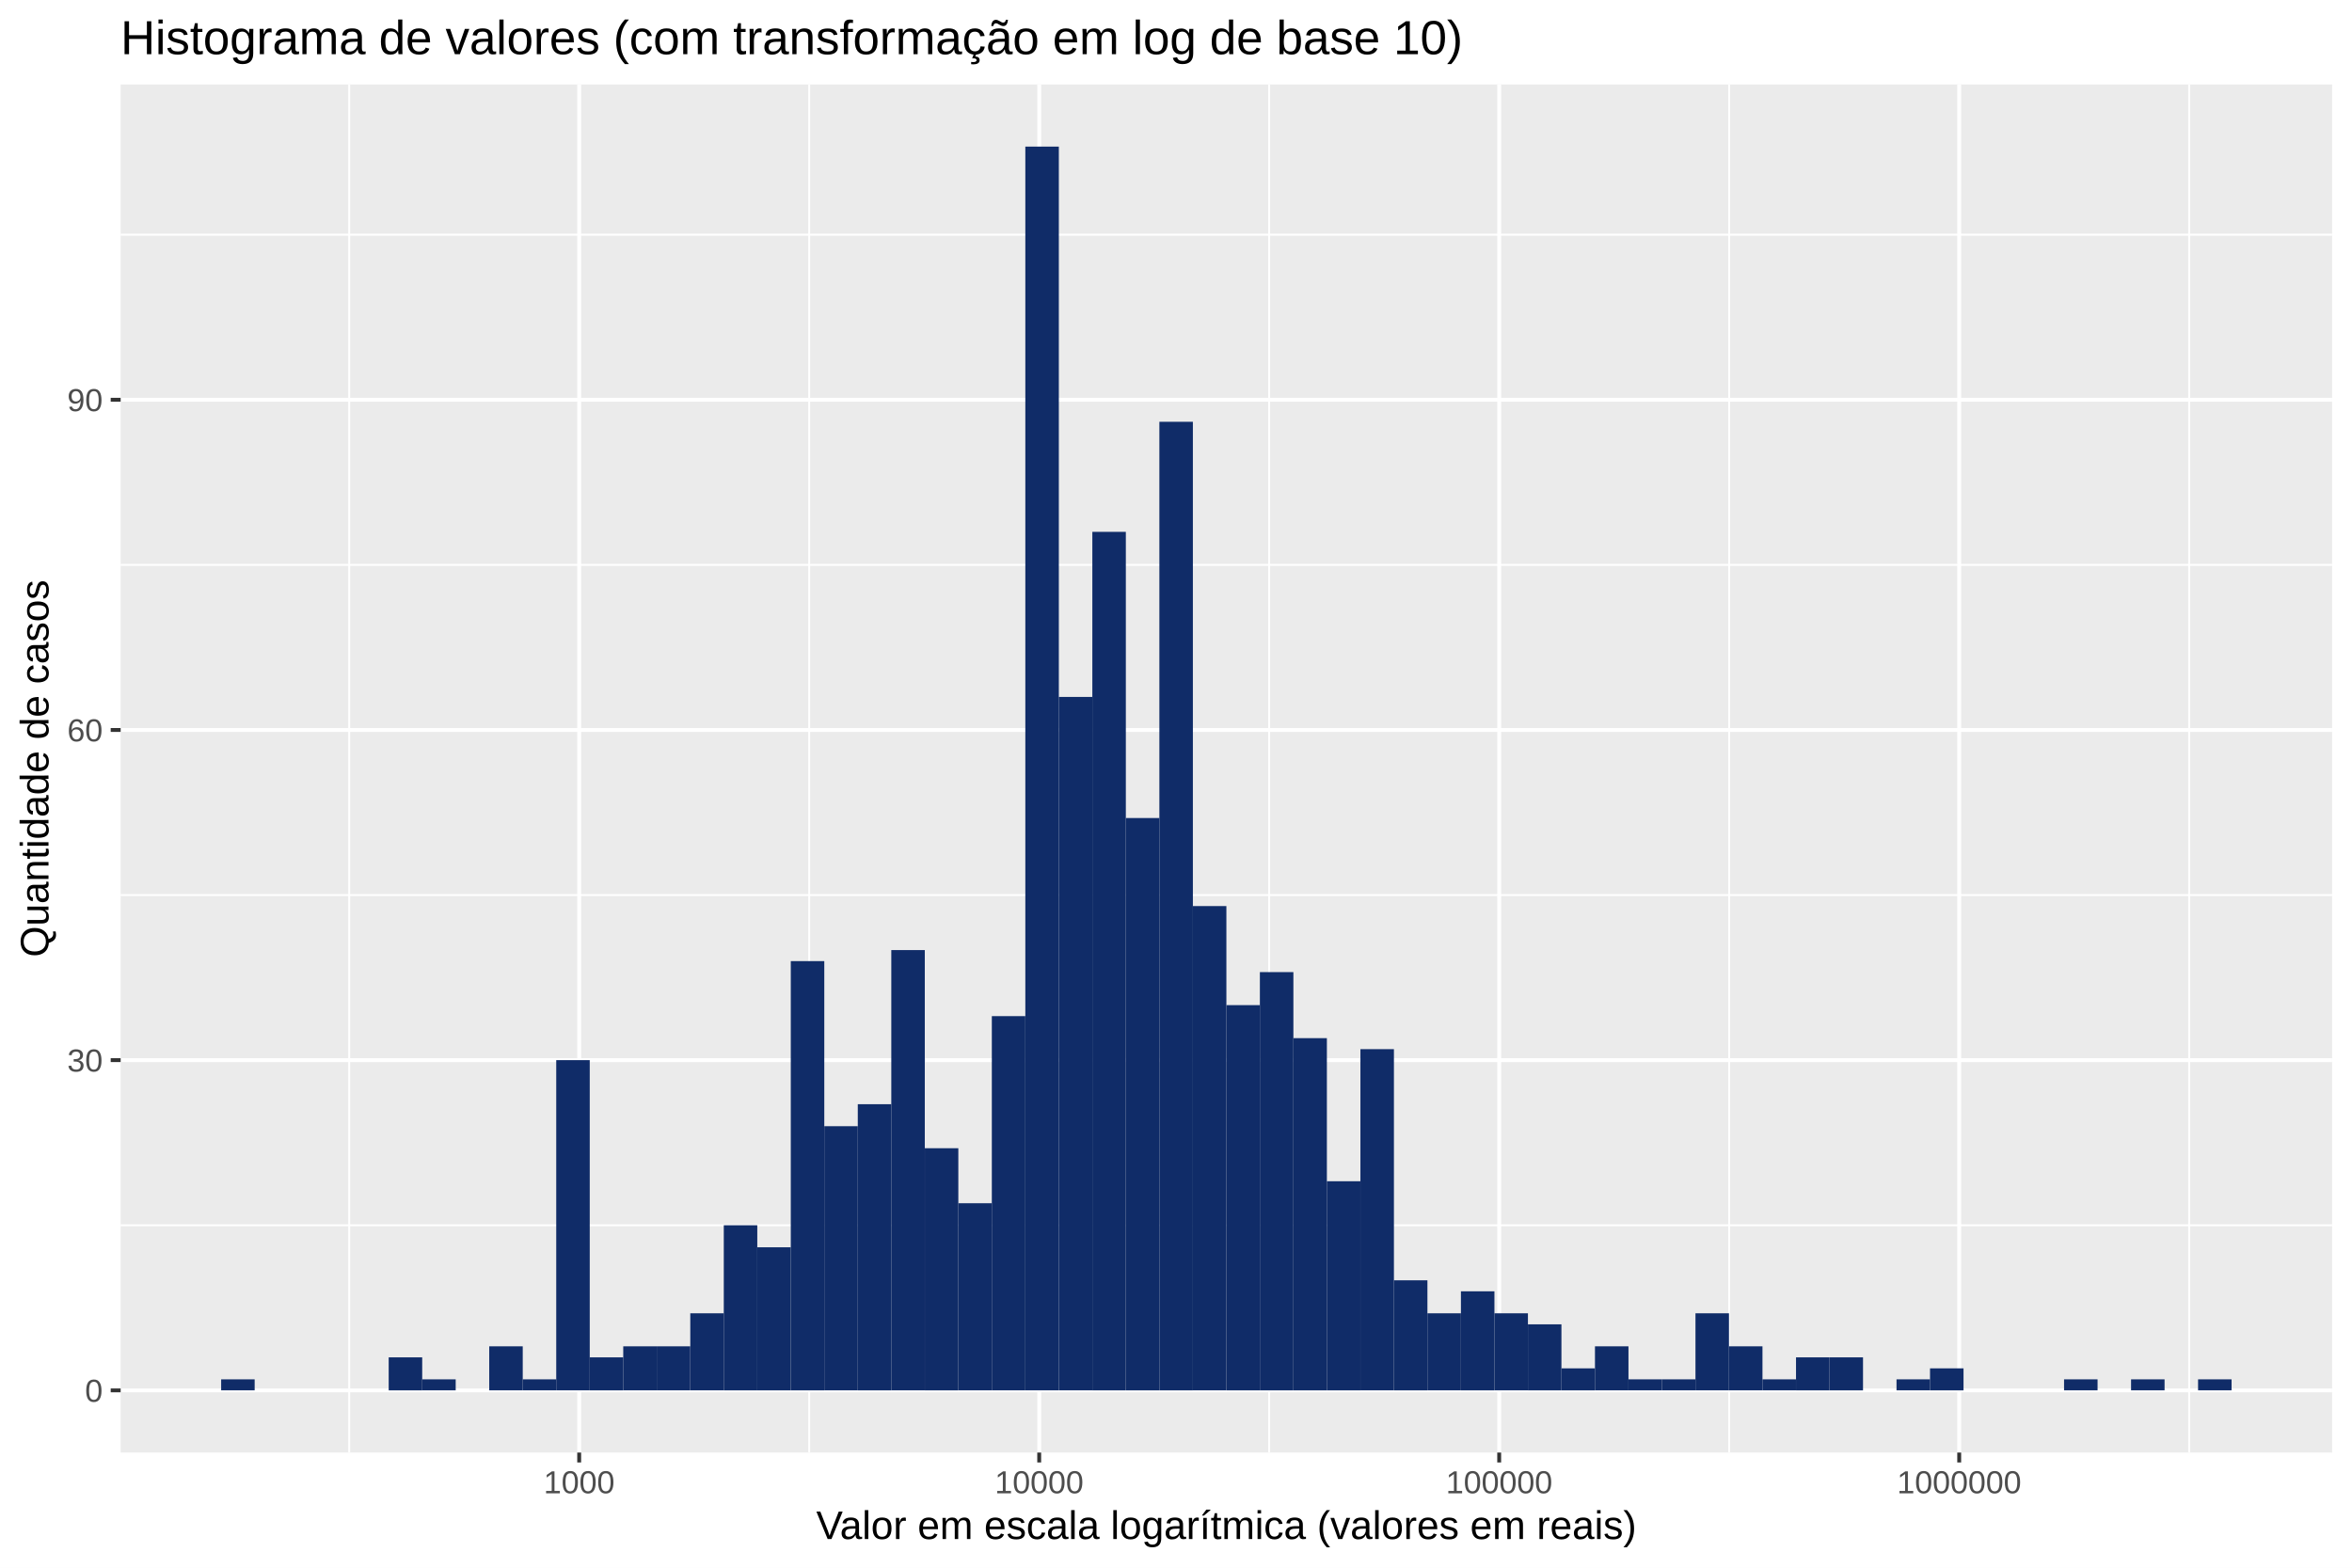
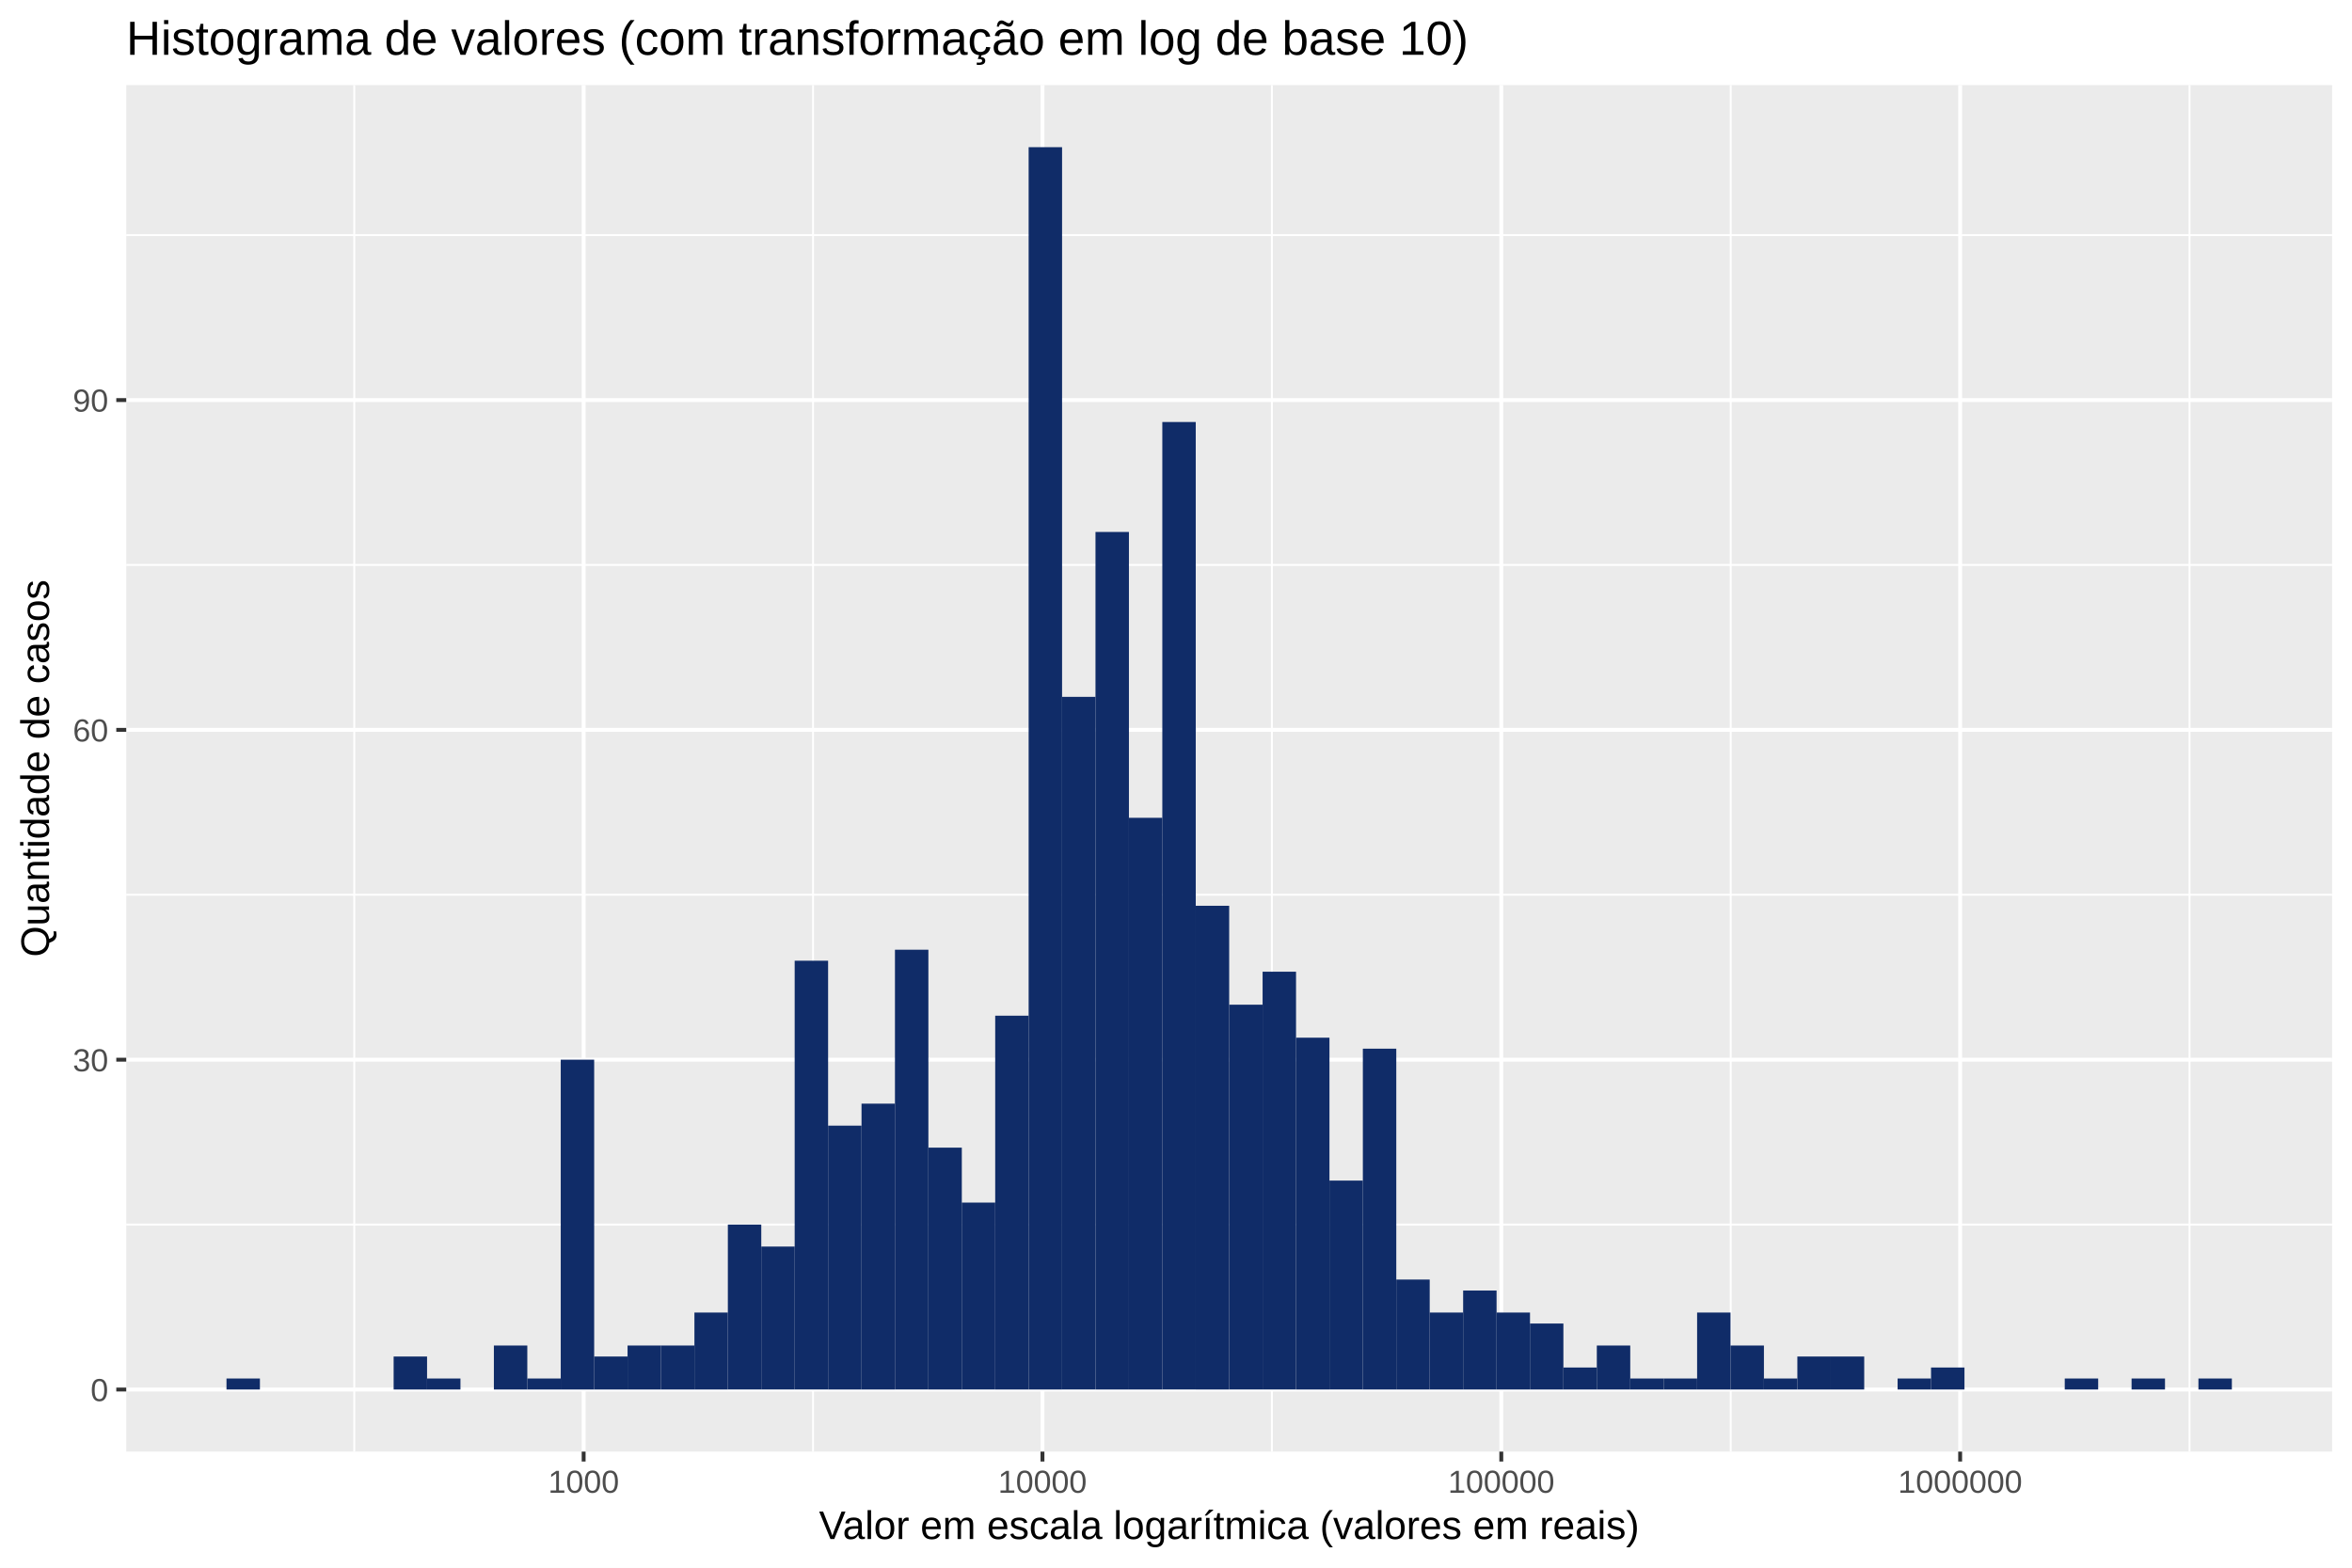
<svg xmlns="http://www.w3.org/2000/svg" class="svglite" width="648.00pt" height="432.00pt" viewBox="0 0 648.00 432.00">
  <defs>
    <style type="text/css">
    .svglite line, .svglite polyline, .svglite polygon, .svglite path, .svglite rect, .svglite circle {
      fill: none;
      stroke: #000000;
      stroke-linecap: round;
      stroke-linejoin: round;
      stroke-miterlimit: 10.00;
    }
    .svglite text {
      white-space: pre;
    }
  </style>
  </defs>
  <rect width="100%" height="100%" style="stroke: none; fill: #FFFFFF;" />
  <defs>
    <clipPath id="cpMC4wMHw2NDguMDB8MC4wMHw0MzIuMDA=">
      <rect x="0.00" y="0.00" width="648.00" height="432.00" />
    </clipPath>
  </defs>
  <g clip-path="url(#cpMC4wMHw2NDguMDB8MC4wMHw0MzIuMDA=)">
    <rect x="0.00" y="0.00" width="648.00" height="432.00" style="stroke-width: 1.07; stroke: #FFFFFF; fill: #FFFFFF;" />
  </g>
  <defs>
-     <clipPath id="cpMzMuMjR8NjQyLjUyfDIzLjI3fDQwMC4yNw==">
-       <rect x="33.24" y="23.27" width="609.28" height="377.01" />
+     <clipPath id="cpMzQuNzh8NjQyLjUyfDIzLjQ0fDQwMC4wMQ==">
+       <rect x="34.78" y="23.44" width="607.74" height="376.58" />
    </clipPath>
  </defs>
-   <g clip-path="url(#cpMzMuMjR8NjQyLjUyfDIzLjI3fDQwMC4yNw==)">
-     <rect x="33.24" y="23.27" width="609.28" height="377.01" style="stroke-width: 1.07; stroke: none; fill: #EBEBEB;" />
-     <polyline points="33.24,337.64 642.52,337.64 " style="stroke-width: 0.53; stroke: #FFFFFF; stroke-linecap: butt;" />
-     <polyline points="33.24,246.65 642.52,246.65 " style="stroke-width: 0.53; stroke: #FFFFFF; stroke-linecap: butt;" />
-     <polyline points="33.24,155.66 642.52,155.66 " style="stroke-width: 0.53; stroke: #FFFFFF; stroke-linecap: butt;" />
-     <polyline points="33.24,64.67 642.52,64.67 " style="stroke-width: 0.53; stroke: #FFFFFF; stroke-linecap: butt;" />
-     <polyline points="96.21,400.27 96.21,23.27 " style="stroke-width: 0.53; stroke: #FFFFFF; stroke-linecap: butt;" />
-     <polyline points="222.94,400.27 222.94,23.27 " style="stroke-width: 0.53; stroke: #FFFFFF; stroke-linecap: butt;" />
-     <polyline points="349.67,400.27 349.67,23.27 " style="stroke-width: 0.53; stroke: #FFFFFF; stroke-linecap: butt;" />
-     <polyline points="476.41,400.27 476.41,23.27 " style="stroke-width: 0.53; stroke: #FFFFFF; stroke-linecap: butt;" />
-     <polyline points="603.14,400.27 603.14,23.27 " style="stroke-width: 0.53; stroke: #FFFFFF; stroke-linecap: butt;" />
-     <polyline points="33.24,383.14 642.52,383.14 " style="stroke-width: 1.07; stroke: #FFFFFF; stroke-linecap: butt;" />
-     <polyline points="33.24,292.14 642.52,292.14 " style="stroke-width: 1.07; stroke: #FFFFFF; stroke-linecap: butt;" />
-     <polyline points="33.24,201.15 642.52,201.15 " style="stroke-width: 1.07; stroke: #FFFFFF; stroke-linecap: butt;" />
-     <polyline points="33.24,110.16 642.52,110.16 " style="stroke-width: 1.07; stroke: #FFFFFF; stroke-linecap: butt;" />
-     <polyline points="159.57,400.27 159.57,23.27 " style="stroke-width: 1.07; stroke: #FFFFFF; stroke-linecap: butt;" />
-     <polyline points="286.31,400.27 286.31,23.27 " style="stroke-width: 1.07; stroke: #FFFFFF; stroke-linecap: butt;" />
-     <polyline points="413.04,400.27 413.04,23.27 " style="stroke-width: 1.07; stroke: #FFFFFF; stroke-linecap: butt;" />
-     <polyline points="539.78,400.27 539.78,23.27 " style="stroke-width: 1.07; stroke: #FFFFFF; stroke-linecap: butt;" />
-     <rect x="60.93" y="380.10" width="9.23" height="3.03" style="stroke-width: 1.07; stroke: none; stroke-linecap: square; stroke-linejoin: miter; fill: #102C68;" />
-     <rect x="70.17" y="383.14" width="9.23" height="0.00" style="stroke-width: 1.07; stroke: none; stroke-linecap: square; stroke-linejoin: miter; fill: #102C68;" />
-     <rect x="79.40" y="383.14" width="9.23" height="0.00" style="stroke-width: 1.07; stroke: none; stroke-linecap: square; stroke-linejoin: miter; fill: #102C68;" />
-     <rect x="88.63" y="383.14" width="9.23" height="0.00" style="stroke-width: 1.07; stroke: none; stroke-linecap: square; stroke-linejoin: miter; fill: #102C68;" />
-     <rect x="97.86" y="383.14" width="9.23" height="0.00" style="stroke-width: 1.07; stroke: none; stroke-linecap: square; stroke-linejoin: miter; fill: #102C68;" />
-     <rect x="107.09" y="374.04" width="9.23" height="9.10" style="stroke-width: 1.07; stroke: none; stroke-linecap: square; stroke-linejoin: miter; fill: #102C68;" />
-     <rect x="116.32" y="380.10" width="9.23" height="3.03" style="stroke-width: 1.07; stroke: none; stroke-linecap: square; stroke-linejoin: miter; fill: #102C68;" />
-     <rect x="125.55" y="383.14" width="9.23" height="0.00" style="stroke-width: 1.07; stroke: none; stroke-linecap: square; stroke-linejoin: miter; fill: #102C68;" />
-     <rect x="134.79" y="371.00" width="9.23" height="12.13" style="stroke-width: 1.07; stroke: none; stroke-linecap: square; stroke-linejoin: miter; fill: #102C68;" />
-     <rect x="144.02" y="380.10" width="9.23" height="3.03" style="stroke-width: 1.07; stroke: none; stroke-linecap: square; stroke-linejoin: miter; fill: #102C68;" />
-     <rect x="153.25" y="292.14" width="9.23" height="90.99" style="stroke-width: 1.07; stroke: none; stroke-linecap: square; stroke-linejoin: miter; fill: #102C68;" />
-     <rect x="162.48" y="374.04" width="9.23" height="9.10" style="stroke-width: 1.07; stroke: none; stroke-linecap: square; stroke-linejoin: miter; fill: #102C68;" />
-     <rect x="171.71" y="371.00" width="9.23" height="12.13" style="stroke-width: 1.07; stroke: none; stroke-linecap: square; stroke-linejoin: miter; fill: #102C68;" />
-     <rect x="180.94" y="371.00" width="9.23" height="12.13" style="stroke-width: 1.07; stroke: none; stroke-linecap: square; stroke-linejoin: miter; fill: #102C68;" />
-     <rect x="190.18" y="361.90" width="9.23" height="21.23" style="stroke-width: 1.07; stroke: none; stroke-linecap: square; stroke-linejoin: miter; fill: #102C68;" />
-     <rect x="199.41" y="337.64" width="9.23" height="45.50" style="stroke-width: 1.07; stroke: none; stroke-linecap: square; stroke-linejoin: miter; fill: #102C68;" />
-     <rect x="208.64" y="343.71" width="9.23" height="39.43" style="stroke-width: 1.07; stroke: none; stroke-linecap: square; stroke-linejoin: miter; fill: #102C68;" />
-     <rect x="217.87" y="264.85" width="9.23" height="118.29" style="stroke-width: 1.07; stroke: none; stroke-linecap: square; stroke-linejoin: miter; fill: #102C68;" />
-     <rect x="227.10" y="310.34" width="9.23" height="72.79" style="stroke-width: 1.07; stroke: none; stroke-linecap: square; stroke-linejoin: miter; fill: #102C68;" />
-     <rect x="236.33" y="304.28" width="9.23" height="78.86" style="stroke-width: 1.07; stroke: none; stroke-linecap: square; stroke-linejoin: miter; fill: #102C68;" />
-     <rect x="245.56" y="261.81" width="9.23" height="121.32" style="stroke-width: 1.07; stroke: none; stroke-linecap: square; stroke-linejoin: miter; fill: #102C68;" />
-     <rect x="254.80" y="316.41" width="9.23" height="66.73" style="stroke-width: 1.07; stroke: none; stroke-linecap: square; stroke-linejoin: miter; fill: #102C68;" />
-     <rect x="264.03" y="331.57" width="9.23" height="51.56" style="stroke-width: 1.07; stroke: none; stroke-linecap: square; stroke-linejoin: miter; fill: #102C68;" />
-     <rect x="273.26" y="280.01" width="9.23" height="103.12" style="stroke-width: 1.07; stroke: none; stroke-linecap: square; stroke-linejoin: miter; fill: #102C68;" />
-     <rect x="282.49" y="40.40" width="9.23" height="342.73" style="stroke-width: 1.07; stroke: none; stroke-linecap: square; stroke-linejoin: miter; fill: #102C68;" />
-     <rect x="291.72" y="192.05" width="9.23" height="191.08" style="stroke-width: 1.07; stroke: none; stroke-linecap: square; stroke-linejoin: miter; fill: #102C68;" />
-     <rect x="300.95" y="146.56" width="9.23" height="236.58" style="stroke-width: 1.07; stroke: none; stroke-linecap: square; stroke-linejoin: miter; fill: #102C68;" />
-     <rect x="310.19" y="225.42" width="9.23" height="157.72" style="stroke-width: 1.07; stroke: none; stroke-linecap: square; stroke-linejoin: miter; fill: #102C68;" />
-     <rect x="319.42" y="116.23" width="9.23" height="266.91" style="stroke-width: 1.07; stroke: none; stroke-linecap: square; stroke-linejoin: miter; fill: #102C68;" />
-     <rect x="328.65" y="249.68" width="9.23" height="133.45" style="stroke-width: 1.07; stroke: none; stroke-linecap: square; stroke-linejoin: miter; fill: #102C68;" />
-     <rect x="337.88" y="276.98" width="9.23" height="106.16" style="stroke-width: 1.07; stroke: none; stroke-linecap: square; stroke-linejoin: miter; fill: #102C68;" />
-     <rect x="347.11" y="267.88" width="9.23" height="115.26" style="stroke-width: 1.07; stroke: none; stroke-linecap: square; stroke-linejoin: miter; fill: #102C68;" />
-     <rect x="356.34" y="286.08" width="9.23" height="97.06" style="stroke-width: 1.07; stroke: none; stroke-linecap: square; stroke-linejoin: miter; fill: #102C68;" />
-     <rect x="365.57" y="325.51" width="9.23" height="57.63" style="stroke-width: 1.07; stroke: none; stroke-linecap: square; stroke-linejoin: miter; fill: #102C68;" />
-     <rect x="374.81" y="289.11" width="9.23" height="94.02" style="stroke-width: 1.07; stroke: none; stroke-linecap: square; stroke-linejoin: miter; fill: #102C68;" />
-     <rect x="384.04" y="352.81" width="9.23" height="30.33" style="stroke-width: 1.07; stroke: none; stroke-linecap: square; stroke-linejoin: miter; fill: #102C68;" />
-     <rect x="393.27" y="361.90" width="9.23" height="21.23" style="stroke-width: 1.07; stroke: none; stroke-linecap: square; stroke-linejoin: miter; fill: #102C68;" />
-     <rect x="402.50" y="355.84" width="9.23" height="27.30" style="stroke-width: 1.07; stroke: none; stroke-linecap: square; stroke-linejoin: miter; fill: #102C68;" />
-     <rect x="411.73" y="361.90" width="9.23" height="21.23" style="stroke-width: 1.07; stroke: none; stroke-linecap: square; stroke-linejoin: miter; fill: #102C68;" />
-     <rect x="420.96" y="364.94" width="9.23" height="18.20" style="stroke-width: 1.07; stroke: none; stroke-linecap: square; stroke-linejoin: miter; fill: #102C68;" />
-     <rect x="430.20" y="377.07" width="9.23" height="6.07" style="stroke-width: 1.07; stroke: none; stroke-linecap: square; stroke-linejoin: miter; fill: #102C68;" />
-     <rect x="439.43" y="371.00" width="9.23" height="12.13" style="stroke-width: 1.07; stroke: none; stroke-linecap: square; stroke-linejoin: miter; fill: #102C68;" />
-     <rect x="448.66" y="380.10" width="9.23" height="3.03" style="stroke-width: 1.07; stroke: none; stroke-linecap: square; stroke-linejoin: miter; fill: #102C68;" />
-     <rect x="457.89" y="380.10" width="9.23" height="3.03" style="stroke-width: 1.07; stroke: none; stroke-linecap: square; stroke-linejoin: miter; fill: #102C68;" />
-     <rect x="467.12" y="361.90" width="9.23" height="21.23" style="stroke-width: 1.07; stroke: none; stroke-linecap: square; stroke-linejoin: miter; fill: #102C68;" />
-     <rect x="476.35" y="371.00" width="9.23" height="12.13" style="stroke-width: 1.07; stroke: none; stroke-linecap: square; stroke-linejoin: miter; fill: #102C68;" />
-     <rect x="485.58" y="380.10" width="9.23" height="3.03" style="stroke-width: 1.07; stroke: none; stroke-linecap: square; stroke-linejoin: miter; fill: #102C68;" />
-     <rect x="494.82" y="374.04" width="9.23" height="9.10" style="stroke-width: 1.07; stroke: none; stroke-linecap: square; stroke-linejoin: miter; fill: #102C68;" />
-     <rect x="504.05" y="374.04" width="9.23" height="9.10" style="stroke-width: 1.07; stroke: none; stroke-linecap: square; stroke-linejoin: miter; fill: #102C68;" />
-     <rect x="513.28" y="383.14" width="9.23" height="0.00" style="stroke-width: 1.07; stroke: none; stroke-linecap: square; stroke-linejoin: miter; fill: #102C68;" />
-     <rect x="522.51" y="380.10" width="9.23" height="3.03" style="stroke-width: 1.07; stroke: none; stroke-linecap: square; stroke-linejoin: miter; fill: #102C68;" />
-     <rect x="531.74" y="377.07" width="9.23" height="6.07" style="stroke-width: 1.07; stroke: none; stroke-linecap: square; stroke-linejoin: miter; fill: #102C68;" />
-     <rect x="540.97" y="383.14" width="9.23" height="0.00" style="stroke-width: 1.07; stroke: none; stroke-linecap: square; stroke-linejoin: miter; fill: #102C68;" />
-     <rect x="550.21" y="383.14" width="9.23" height="0.00" style="stroke-width: 1.07; stroke: none; stroke-linecap: square; stroke-linejoin: miter; fill: #102C68;" />
-     <rect x="559.44" y="383.14" width="9.23" height="0.00" style="stroke-width: 1.07; stroke: none; stroke-linecap: square; stroke-linejoin: miter; fill: #102C68;" />
-     <rect x="568.67" y="380.10" width="9.23" height="3.03" style="stroke-width: 1.07; stroke: none; stroke-linecap: square; stroke-linejoin: miter; fill: #102C68;" />
-     <rect x="577.90" y="383.14" width="9.23" height="0.00" style="stroke-width: 1.07; stroke: none; stroke-linecap: square; stroke-linejoin: miter; fill: #102C68;" />
-     <rect x="587.13" y="380.10" width="9.23" height="3.03" style="stroke-width: 1.07; stroke: none; stroke-linecap: square; stroke-linejoin: miter; fill: #102C68;" />
-     <rect x="596.36" y="383.14" width="9.23" height="0.00" style="stroke-width: 1.07; stroke: none; stroke-linecap: square; stroke-linejoin: miter; fill: #102C68;" />
-     <rect x="605.59" y="380.10" width="9.23" height="3.03" style="stroke-width: 1.07; stroke: none; stroke-linecap: square; stroke-linejoin: miter; fill: #102C68;" />
+   <g clip-path="url(#cpMzQuNzh8NjQyLjUyfDIzLjQ0fDQwMC4wMQ==)">
+     <rect x="34.78" y="23.44" width="607.74" height="376.58" style="stroke-width: 1.07; stroke: none; fill: #EBEBEB;" />
+     <polyline points="34.78,337.45 642.52,337.45 " style="stroke-width: 0.53; stroke: #FFFFFF; stroke-linecap: butt;" />
+     <polyline points="34.78,246.57 642.52,246.57 " style="stroke-width: 0.53; stroke: #FFFFFF; stroke-linecap: butt;" />
+     <polyline points="34.78,155.68 642.52,155.68 " style="stroke-width: 0.53; stroke: #FFFFFF; stroke-linecap: butt;" />
+     <polyline points="34.78,64.79 642.52,64.79 " style="stroke-width: 0.53; stroke: #FFFFFF; stroke-linecap: butt;" />
+     <polyline points="97.59,400.01 97.59,23.44 " style="stroke-width: 0.53; stroke: #FFFFFF; stroke-linecap: butt;" />
+     <polyline points="224.00,400.01 224.00,23.44 " style="stroke-width: 0.53; stroke: #FFFFFF; stroke-linecap: butt;" />
+     <polyline points="350.42,400.01 350.42,23.44 " style="stroke-width: 0.53; stroke: #FFFFFF; stroke-linecap: butt;" />
+     <polyline points="476.83,400.01 476.83,23.44 " style="stroke-width: 0.53; stroke: #FFFFFF; stroke-linecap: butt;" />
+     <polyline points="603.24,400.01 603.24,23.44 " style="stroke-width: 0.53; stroke: #FFFFFF; stroke-linecap: butt;" />
+     <polyline points="34.78,382.90 642.52,382.90 " style="stroke-width: 1.07; stroke: #FFFFFF; stroke-linecap: butt;" />
+     <polyline points="34.78,292.01 642.52,292.01 " style="stroke-width: 1.07; stroke: #FFFFFF; stroke-linecap: butt;" />
+     <polyline points="34.78,201.12 642.52,201.12 " style="stroke-width: 1.07; stroke: #FFFFFF; stroke-linecap: butt;" />
+     <polyline points="34.78,110.24 642.52,110.24 " style="stroke-width: 1.07; stroke: #FFFFFF; stroke-linecap: butt;" />
+     <polyline points="160.80,400.01 160.80,23.44 " style="stroke-width: 1.07; stroke: #FFFFFF; stroke-linecap: butt;" />
+     <polyline points="287.21,400.01 287.21,23.44 " style="stroke-width: 1.07; stroke: #FFFFFF; stroke-linecap: butt;" />
+     <polyline points="413.62,400.01 413.62,23.44 " style="stroke-width: 1.07; stroke: #FFFFFF; stroke-linecap: butt;" />
+     <polyline points="540.04,400.01 540.04,23.44 " style="stroke-width: 1.07; stroke: #FFFFFF; stroke-linecap: butt;" />
+     <rect x="62.40" y="379.87" width="9.21" height="3.03" style="stroke-width: 1.07; stroke: none; stroke-linecap: square; stroke-linejoin: miter; fill: #102C68;" />
+     <rect x="71.61" y="382.90" width="9.21" height="0.00" style="stroke-width: 1.07; stroke: none; stroke-linecap: square; stroke-linejoin: miter; fill: #102C68;" />
+     <rect x="80.82" y="382.90" width="9.21" height="0.00" style="stroke-width: 1.07; stroke: none; stroke-linecap: square; stroke-linejoin: miter; fill: #102C68;" />
+     <rect x="90.03" y="382.90" width="9.21" height="0.00" style="stroke-width: 1.07; stroke: none; stroke-linecap: square; stroke-linejoin: miter; fill: #102C68;" />
+     <rect x="99.24" y="382.90" width="9.21" height="0.00" style="stroke-width: 1.07; stroke: none; stroke-linecap: square; stroke-linejoin: miter; fill: #102C68;" />
+     <rect x="108.45" y="373.81" width="9.21" height="9.09" style="stroke-width: 1.07; stroke: none; stroke-linecap: square; stroke-linejoin: miter; fill: #102C68;" />
+     <rect x="117.65" y="379.87" width="9.21" height="3.03" style="stroke-width: 1.07; stroke: none; stroke-linecap: square; stroke-linejoin: miter; fill: #102C68;" />
+     <rect x="126.86" y="382.90" width="9.21" height="0.00" style="stroke-width: 1.07; stroke: none; stroke-linecap: square; stroke-linejoin: miter; fill: #102C68;" />
+     <rect x="136.07" y="370.78" width="9.21" height="12.12" style="stroke-width: 1.07; stroke: none; stroke-linecap: square; stroke-linejoin: miter; fill: #102C68;" />
+     <rect x="145.28" y="379.87" width="9.21" height="3.03" style="stroke-width: 1.07; stroke: none; stroke-linecap: square; stroke-linejoin: miter; fill: #102C68;" />
+     <rect x="154.49" y="292.01" width="9.21" height="90.89" style="stroke-width: 1.07; stroke: none; stroke-linecap: square; stroke-linejoin: miter; fill: #102C68;" />
+     <rect x="163.69" y="373.81" width="9.21" height="9.09" style="stroke-width: 1.07; stroke: none; stroke-linecap: square; stroke-linejoin: miter; fill: #102C68;" />
+     <rect x="172.90" y="370.78" width="9.21" height="12.12" style="stroke-width: 1.07; stroke: none; stroke-linecap: square; stroke-linejoin: miter; fill: #102C68;" />
+     <rect x="182.11" y="370.78" width="9.21" height="12.12" style="stroke-width: 1.07; stroke: none; stroke-linecap: square; stroke-linejoin: miter; fill: #102C68;" />
+     <rect x="191.32" y="361.69" width="9.21" height="21.21" style="stroke-width: 1.07; stroke: none; stroke-linecap: square; stroke-linejoin: miter; fill: #102C68;" />
+     <rect x="200.53" y="337.45" width="9.21" height="45.44" style="stroke-width: 1.07; stroke: none; stroke-linecap: square; stroke-linejoin: miter; fill: #102C68;" />
+     <rect x="209.74" y="343.51" width="9.21" height="39.38" style="stroke-width: 1.07; stroke: none; stroke-linecap: square; stroke-linejoin: miter; fill: #102C68;" />
+     <rect x="218.94" y="264.74" width="9.21" height="118.15" style="stroke-width: 1.07; stroke: none; stroke-linecap: square; stroke-linejoin: miter; fill: #102C68;" />
+     <rect x="228.15" y="310.19" width="9.21" height="72.71" style="stroke-width: 1.07; stroke: none; stroke-linecap: square; stroke-linejoin: miter; fill: #102C68;" />
+     <rect x="237.36" y="304.13" width="9.21" height="78.77" style="stroke-width: 1.07; stroke: none; stroke-linecap: square; stroke-linejoin: miter; fill: #102C68;" />
+     <rect x="246.57" y="261.71" width="9.21" height="121.18" style="stroke-width: 1.07; stroke: none; stroke-linecap: square; stroke-linejoin: miter; fill: #102C68;" />
+     <rect x="255.78" y="316.25" width="9.21" height="66.65" style="stroke-width: 1.07; stroke: none; stroke-linecap: square; stroke-linejoin: miter; fill: #102C68;" />
+     <rect x="264.98" y="331.39" width="9.21" height="51.50" style="stroke-width: 1.07; stroke: none; stroke-linecap: square; stroke-linejoin: miter; fill: #102C68;" />
+     <rect x="274.19" y="279.89" width="9.21" height="103.01" style="stroke-width: 1.07; stroke: none; stroke-linecap: square; stroke-linejoin: miter; fill: #102C68;" />
+     <rect x="283.40" y="40.56" width="9.21" height="342.34" style="stroke-width: 1.07; stroke: none; stroke-linecap: square; stroke-linejoin: miter; fill: #102C68;" />
+     <rect x="292.61" y="192.03" width="9.21" height="190.86" style="stroke-width: 1.07; stroke: none; stroke-linecap: square; stroke-linejoin: miter; fill: #102C68;" />
+     <rect x="301.82" y="146.59" width="9.21" height="236.31" style="stroke-width: 1.07; stroke: none; stroke-linecap: square; stroke-linejoin: miter; fill: #102C68;" />
+     <rect x="311.03" y="225.36" width="9.21" height="157.54" style="stroke-width: 1.07; stroke: none; stroke-linecap: square; stroke-linejoin: miter; fill: #102C68;" />
+     <rect x="320.23" y="116.29" width="9.21" height="266.60" style="stroke-width: 1.07; stroke: none; stroke-linecap: square; stroke-linejoin: miter; fill: #102C68;" />
+     <rect x="329.44" y="249.60" width="9.21" height="133.30" style="stroke-width: 1.07; stroke: none; stroke-linecap: square; stroke-linejoin: miter; fill: #102C68;" />
+     <rect x="338.65" y="276.86" width="9.21" height="106.03" style="stroke-width: 1.07; stroke: none; stroke-linecap: square; stroke-linejoin: miter; fill: #102C68;" />
+     <rect x="347.86" y="267.77" width="9.21" height="115.12" style="stroke-width: 1.07; stroke: none; stroke-linecap: square; stroke-linejoin: miter; fill: #102C68;" />
+     <rect x="357.07" y="285.95" width="9.21" height="96.95" style="stroke-width: 1.07; stroke: none; stroke-linecap: square; stroke-linejoin: miter; fill: #102C68;" />
+     <rect x="366.27" y="325.33" width="9.21" height="57.56" style="stroke-width: 1.07; stroke: none; stroke-linecap: square; stroke-linejoin: miter; fill: #102C68;" />
+     <rect x="375.48" y="288.98" width="9.21" height="93.92" style="stroke-width: 1.07; stroke: none; stroke-linecap: square; stroke-linejoin: miter; fill: #102C68;" />
+     <rect x="384.69" y="352.60" width="9.21" height="30.30" style="stroke-width: 1.07; stroke: none; stroke-linecap: square; stroke-linejoin: miter; fill: #102C68;" />
+     <rect x="393.90" y="361.69" width="9.21" height="21.21" style="stroke-width: 1.07; stroke: none; stroke-linecap: square; stroke-linejoin: miter; fill: #102C68;" />
+     <rect x="403.11" y="355.63" width="9.21" height="27.27" style="stroke-width: 1.07; stroke: none; stroke-linecap: square; stroke-linejoin: miter; fill: #102C68;" />
+     <rect x="412.32" y="361.69" width="9.21" height="21.21" style="stroke-width: 1.07; stroke: none; stroke-linecap: square; stroke-linejoin: miter; fill: #102C68;" />
+     <rect x="421.52" y="364.72" width="9.21" height="18.18" style="stroke-width: 1.07; stroke: none; stroke-linecap: square; stroke-linejoin: miter; fill: #102C68;" />
+     <rect x="430.73" y="376.84" width="9.21" height="6.06" style="stroke-width: 1.07; stroke: none; stroke-linecap: square; stroke-linejoin: miter; fill: #102C68;" />
+     <rect x="439.94" y="370.78" width="9.21" height="12.12" style="stroke-width: 1.07; stroke: none; stroke-linecap: square; stroke-linejoin: miter; fill: #102C68;" />
+     <rect x="449.15" y="379.87" width="9.21" height="3.03" style="stroke-width: 1.07; stroke: none; stroke-linecap: square; stroke-linejoin: miter; fill: #102C68;" />
+     <rect x="458.36" y="379.87" width="9.21" height="3.03" style="stroke-width: 1.07; stroke: none; stroke-linecap: square; stroke-linejoin: miter; fill: #102C68;" />
+     <rect x="467.57" y="361.69" width="9.21" height="21.21" style="stroke-width: 1.07; stroke: none; stroke-linecap: square; stroke-linejoin: miter; fill: #102C68;" />
+     <rect x="476.77" y="370.78" width="9.21" height="12.12" style="stroke-width: 1.07; stroke: none; stroke-linecap: square; stroke-linejoin: miter; fill: #102C68;" />
+     <rect x="485.98" y="379.87" width="9.21" height="3.03" style="stroke-width: 1.07; stroke: none; stroke-linecap: square; stroke-linejoin: miter; fill: #102C68;" />
+     <rect x="495.19" y="373.81" width="9.21" height="9.09" style="stroke-width: 1.07; stroke: none; stroke-linecap: square; stroke-linejoin: miter; fill: #102C68;" />
+     <rect x="504.40" y="373.81" width="9.21" height="9.09" style="stroke-width: 1.07; stroke: none; stroke-linecap: square; stroke-linejoin: miter; fill: #102C68;" />
+     <rect x="513.61" y="382.90" width="9.21" height="0.00" style="stroke-width: 1.07; stroke: none; stroke-linecap: square; stroke-linejoin: miter; fill: #102C68;" />
+     <rect x="522.81" y="379.87" width="9.21" height="3.03" style="stroke-width: 1.07; stroke: none; stroke-linecap: square; stroke-linejoin: miter; fill: #102C68;" />
+     <rect x="532.02" y="376.84" width="9.21" height="6.06" style="stroke-width: 1.07; stroke: none; stroke-linecap: square; stroke-linejoin: miter; fill: #102C68;" />
+     <rect x="541.23" y="382.90" width="9.21" height="0.00" style="stroke-width: 1.07; stroke: none; stroke-linecap: square; stroke-linejoin: miter; fill: #102C68;" />
+     <rect x="550.44" y="382.90" width="9.21" height="0.00" style="stroke-width: 1.07; stroke: none; stroke-linecap: square; stroke-linejoin: miter; fill: #102C68;" />
+     <rect x="559.65" y="382.90" width="9.21" height="0.00" style="stroke-width: 1.07; stroke: none; stroke-linecap: square; stroke-linejoin: miter; fill: #102C68;" />
+     <rect x="568.86" y="379.87" width="9.21" height="3.03" style="stroke-width: 1.07; stroke: none; stroke-linecap: square; stroke-linejoin: miter; fill: #102C68;" />
+     <rect x="578.06" y="382.90" width="9.21" height="0.00" style="stroke-width: 1.07; stroke: none; stroke-linecap: square; stroke-linejoin: miter; fill: #102C68;" />
+     <rect x="587.27" y="379.87" width="9.21" height="3.03" style="stroke-width: 1.07; stroke: none; stroke-linecap: square; stroke-linejoin: miter; fill: #102C68;" />
+     <rect x="596.48" y="382.90" width="9.21" height="0.00" style="stroke-width: 1.07; stroke: none; stroke-linecap: square; stroke-linejoin: miter; fill: #102C68;" />
+     <rect x="605.69" y="379.87" width="9.21" height="3.03" style="stroke-width: 1.07; stroke: none; stroke-linecap: square; stroke-linejoin: miter; fill: #102C68;" />
  </g>
  <g clip-path="url(#cpMC4wMHw2NDguMDB8MC4wMHw0MzIuMDA=)">
-     <text x="28.31" y="386.29" text-anchor="end" style="font-size: 8.80px;fill: #4D4D4D; font-family: &quot;Arial&quot;;" textLength="4.90px" lengthAdjust="spacingAndGlyphs">0</text>
-     <text x="28.31" y="295.29" text-anchor="end" style="font-size: 8.80px;fill: #4D4D4D; font-family: &quot;Arial&quot;;" textLength="9.79px" lengthAdjust="spacingAndGlyphs">30</text>
-     <text x="28.31" y="204.30" text-anchor="end" style="font-size: 8.80px;fill: #4D4D4D; font-family: &quot;Arial&quot;;" textLength="9.79px" lengthAdjust="spacingAndGlyphs">60</text>
-     <text x="28.31" y="113.31" text-anchor="end" style="font-size: 8.80px;fill: #4D4D4D; font-family: &quot;Arial&quot;;" textLength="9.79px" lengthAdjust="spacingAndGlyphs">90</text>
-     <polyline points="30.50,383.14 33.24,383.14 " style="stroke-width: 1.07; stroke: #333333; stroke-linecap: butt;" />
-     <polyline points="30.50,292.14 33.24,292.14 " style="stroke-width: 1.07; stroke: #333333; stroke-linecap: butt;" />
-     <polyline points="30.50,201.15 33.24,201.15 " style="stroke-width: 1.07; stroke: #333333; stroke-linecap: butt;" />
-     <polyline points="30.50,110.16 33.24,110.16 " style="stroke-width: 1.07; stroke: #333333; stroke-linecap: butt;" />
-     <polyline points="159.57,403.01 159.57,400.27 " style="stroke-width: 1.07; stroke: #333333; stroke-linecap: butt;" />
-     <polyline points="286.31,403.01 286.31,400.27 " style="stroke-width: 1.07; stroke: #333333; stroke-linecap: butt;" />
-     <polyline points="413.04,403.01 413.04,400.27 " style="stroke-width: 1.07; stroke: #333333; stroke-linecap: butt;" />
-     <polyline points="539.78,403.01 539.78,400.27 " style="stroke-width: 1.07; stroke: #333333; stroke-linecap: butt;" />
-     <text x="159.57" y="411.50" text-anchor="middle" style="font-size: 8.80px;fill: #4D4D4D; font-family: &quot;Arial&quot;;" textLength="19.58px" lengthAdjust="spacingAndGlyphs">1000</text>
-     <text x="286.31" y="411.50" text-anchor="middle" style="font-size: 8.80px;fill: #4D4D4D; font-family: &quot;Arial&quot;;" textLength="24.48px" lengthAdjust="spacingAndGlyphs">10000</text>
-     <text x="413.04" y="411.50" text-anchor="middle" style="font-size: 8.80px;fill: #4D4D4D; font-family: &quot;Arial&quot;;" textLength="29.38px" lengthAdjust="spacingAndGlyphs">100000</text>
-     <text x="539.78" y="411.50" text-anchor="middle" style="font-size: 8.80px;fill: #4D4D4D; font-family: &quot;Arial&quot;;" textLength="34.27px" lengthAdjust="spacingAndGlyphs">1000000</text>
-     <text x="337.88" y="424.10" text-anchor="middle" style="font-size: 11.00px; font-family: &quot;Arial&quot;;" textLength="226.06px" lengthAdjust="spacingAndGlyphs">Valor em escala logarítmica (valores em reais)</text>
-     <text transform="translate(13.36,211.77) rotate(-90)" text-anchor="middle" style="font-size: 11.00px; font-family: &quot;Arial&quot;;" textLength="104.00px" lengthAdjust="spacingAndGlyphs">Quantidade de casos</text>
-     <text x="33.24" y="14.93" style="font-size: 13.20px; font-family: &quot;Arial&quot;;" textLength="369.52px" lengthAdjust="spacingAndGlyphs">Histograma de valores (com transformação em log de base 10)</text>
+     <text x="29.85" y="386.10" text-anchor="end" style="font-size: 8.80px;fill: #4D4D4D; font-family: &quot;Liberation Sans&quot;;" textLength="5.59px" lengthAdjust="spacingAndGlyphs">0</text>
+     <text x="29.85" y="295.22" text-anchor="end" style="font-size: 8.80px;fill: #4D4D4D; font-family: &quot;Liberation Sans&quot;;" textLength="11.19px" lengthAdjust="spacingAndGlyphs">30</text>
+     <text x="29.85" y="204.33" text-anchor="end" style="font-size: 8.80px;fill: #4D4D4D; font-family: &quot;Liberation Sans&quot;;" textLength="11.19px" lengthAdjust="spacingAndGlyphs">60</text>
+     <text x="29.85" y="113.44" text-anchor="end" style="font-size: 8.80px;fill: #4D4D4D; font-family: &quot;Liberation Sans&quot;;" textLength="11.19px" lengthAdjust="spacingAndGlyphs">90</text>
+     <polyline points="32.04,382.90 34.78,382.90 " style="stroke-width: 1.07; stroke: #333333; stroke-linecap: butt;" />
+     <polyline points="32.04,292.01 34.78,292.01 " style="stroke-width: 1.07; stroke: #333333; stroke-linecap: butt;" />
+     <polyline points="32.04,201.12 34.78,201.12 " style="stroke-width: 1.07; stroke: #333333; stroke-linecap: butt;" />
+     <polyline points="32.04,110.24 34.78,110.24 " style="stroke-width: 1.07; stroke: #333333; stroke-linecap: butt;" />
+     <polyline points="160.80,402.75 160.80,400.01 " style="stroke-width: 1.07; stroke: #333333; stroke-linecap: butt;" />
+     <polyline points="287.21,402.75 287.21,400.01 " style="stroke-width: 1.07; stroke: #333333; stroke-linecap: butt;" />
+     <polyline points="413.62,402.75 413.62,400.01 " style="stroke-width: 1.07; stroke: #333333; stroke-linecap: butt;" />
+     <polyline points="540.04,402.75 540.04,400.01 " style="stroke-width: 1.07; stroke: #333333; stroke-linecap: butt;" />
+     <text x="160.80" y="411.36" text-anchor="middle" style="font-size: 8.80px;fill: #4D4D4D; font-family: &quot;Liberation Sans&quot;;" textLength="22.38px" lengthAdjust="spacingAndGlyphs">1000</text>
+     <text x="287.21" y="411.36" text-anchor="middle" style="font-size: 8.80px;fill: #4D4D4D; font-family: &quot;Liberation Sans&quot;;" textLength="27.97px" lengthAdjust="spacingAndGlyphs">10000</text>
+     <text x="413.62" y="411.36" text-anchor="middle" style="font-size: 8.80px;fill: #4D4D4D; font-family: &quot;Liberation Sans&quot;;" textLength="33.57px" lengthAdjust="spacingAndGlyphs">100000</text>
+     <text x="540.04" y="411.36" text-anchor="middle" style="font-size: 8.80px;fill: #4D4D4D; font-family: &quot;Liberation Sans&quot;;" textLength="39.16px" lengthAdjust="spacingAndGlyphs">1000000</text>
+     <text x="338.65" y="424.10" text-anchor="middle" style="font-size: 11.00px; font-family: &quot;Liberation Sans&quot;;" textLength="255.71px" lengthAdjust="spacingAndGlyphs">Valor em escala logarítmica (valores em reais)</text>
+     <text transform="translate(13.50,211.73) rotate(-90)" text-anchor="middle" style="font-size: 11.00px; font-family: &quot;Liberation Sans&quot;;" textLength="115.92px" lengthAdjust="spacingAndGlyphs">Quantidade de casos</text>
+     <text x="34.78" y="15.10" style="font-size: 13.20px; font-family: &quot;Liberation Sans&quot;;" textLength="418.88px" lengthAdjust="spacingAndGlyphs">Histograma de valores (com transformação em log de base 10)</text>
  </g>
</svg>
